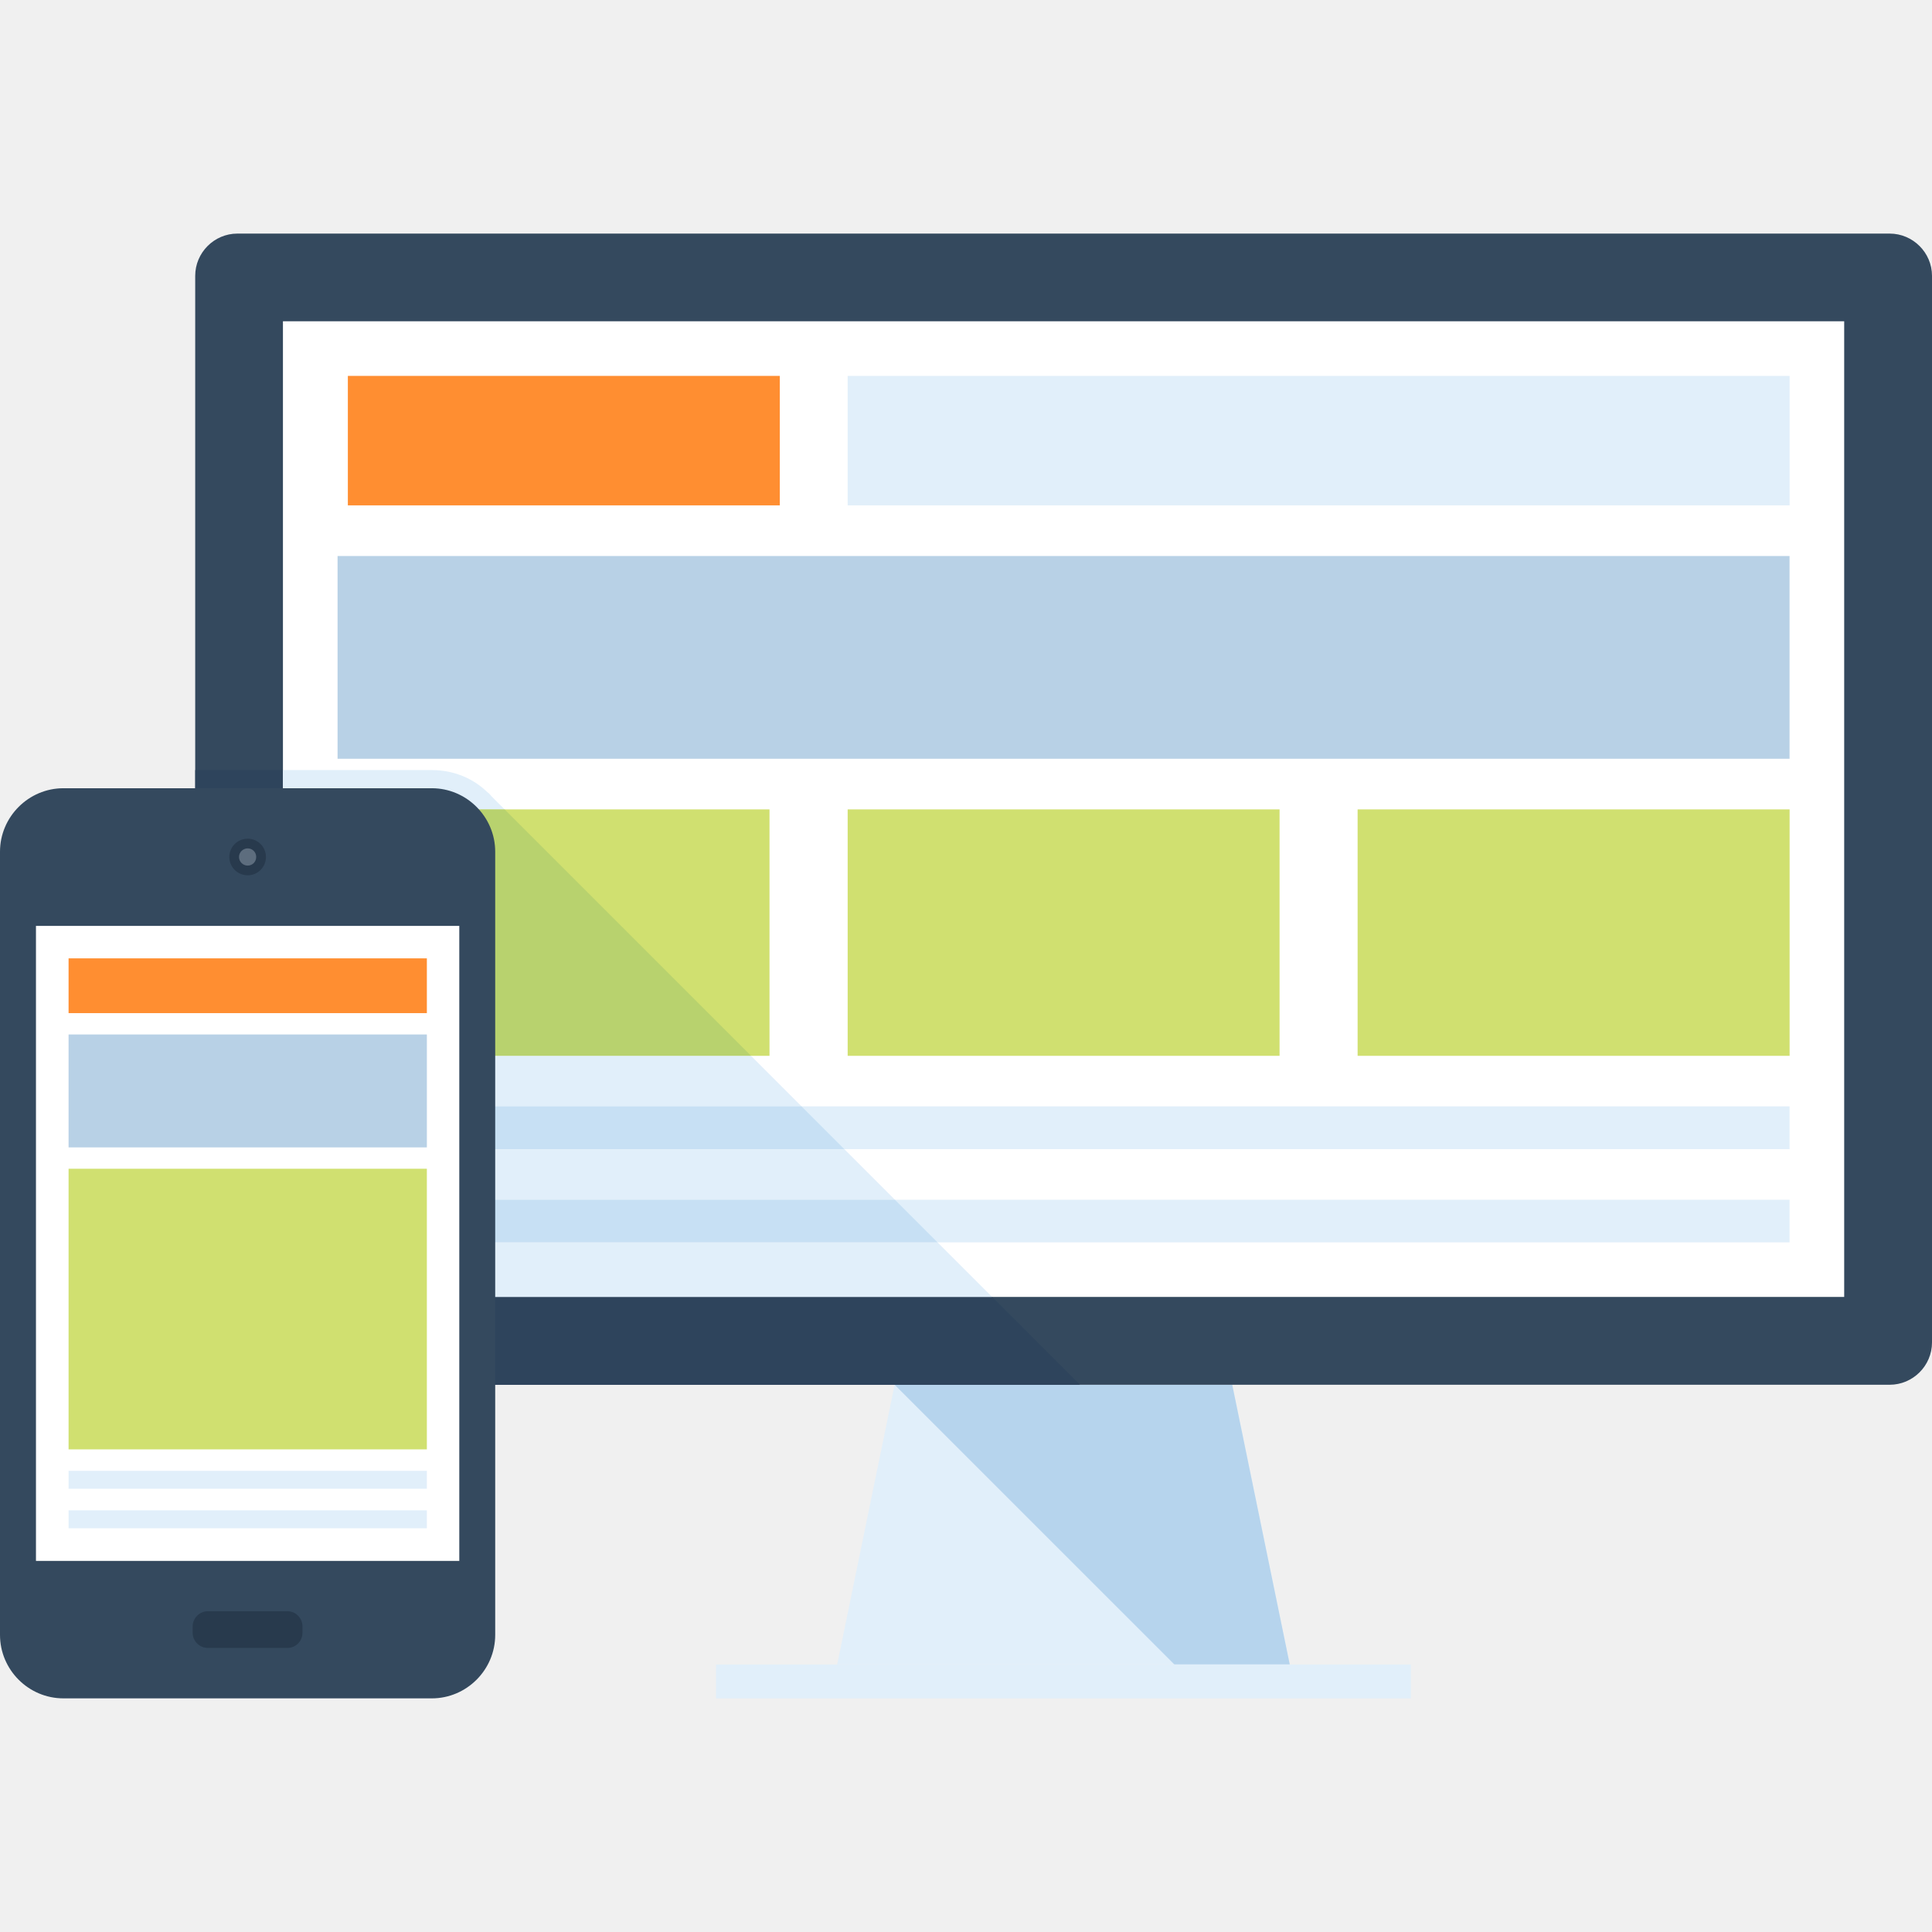
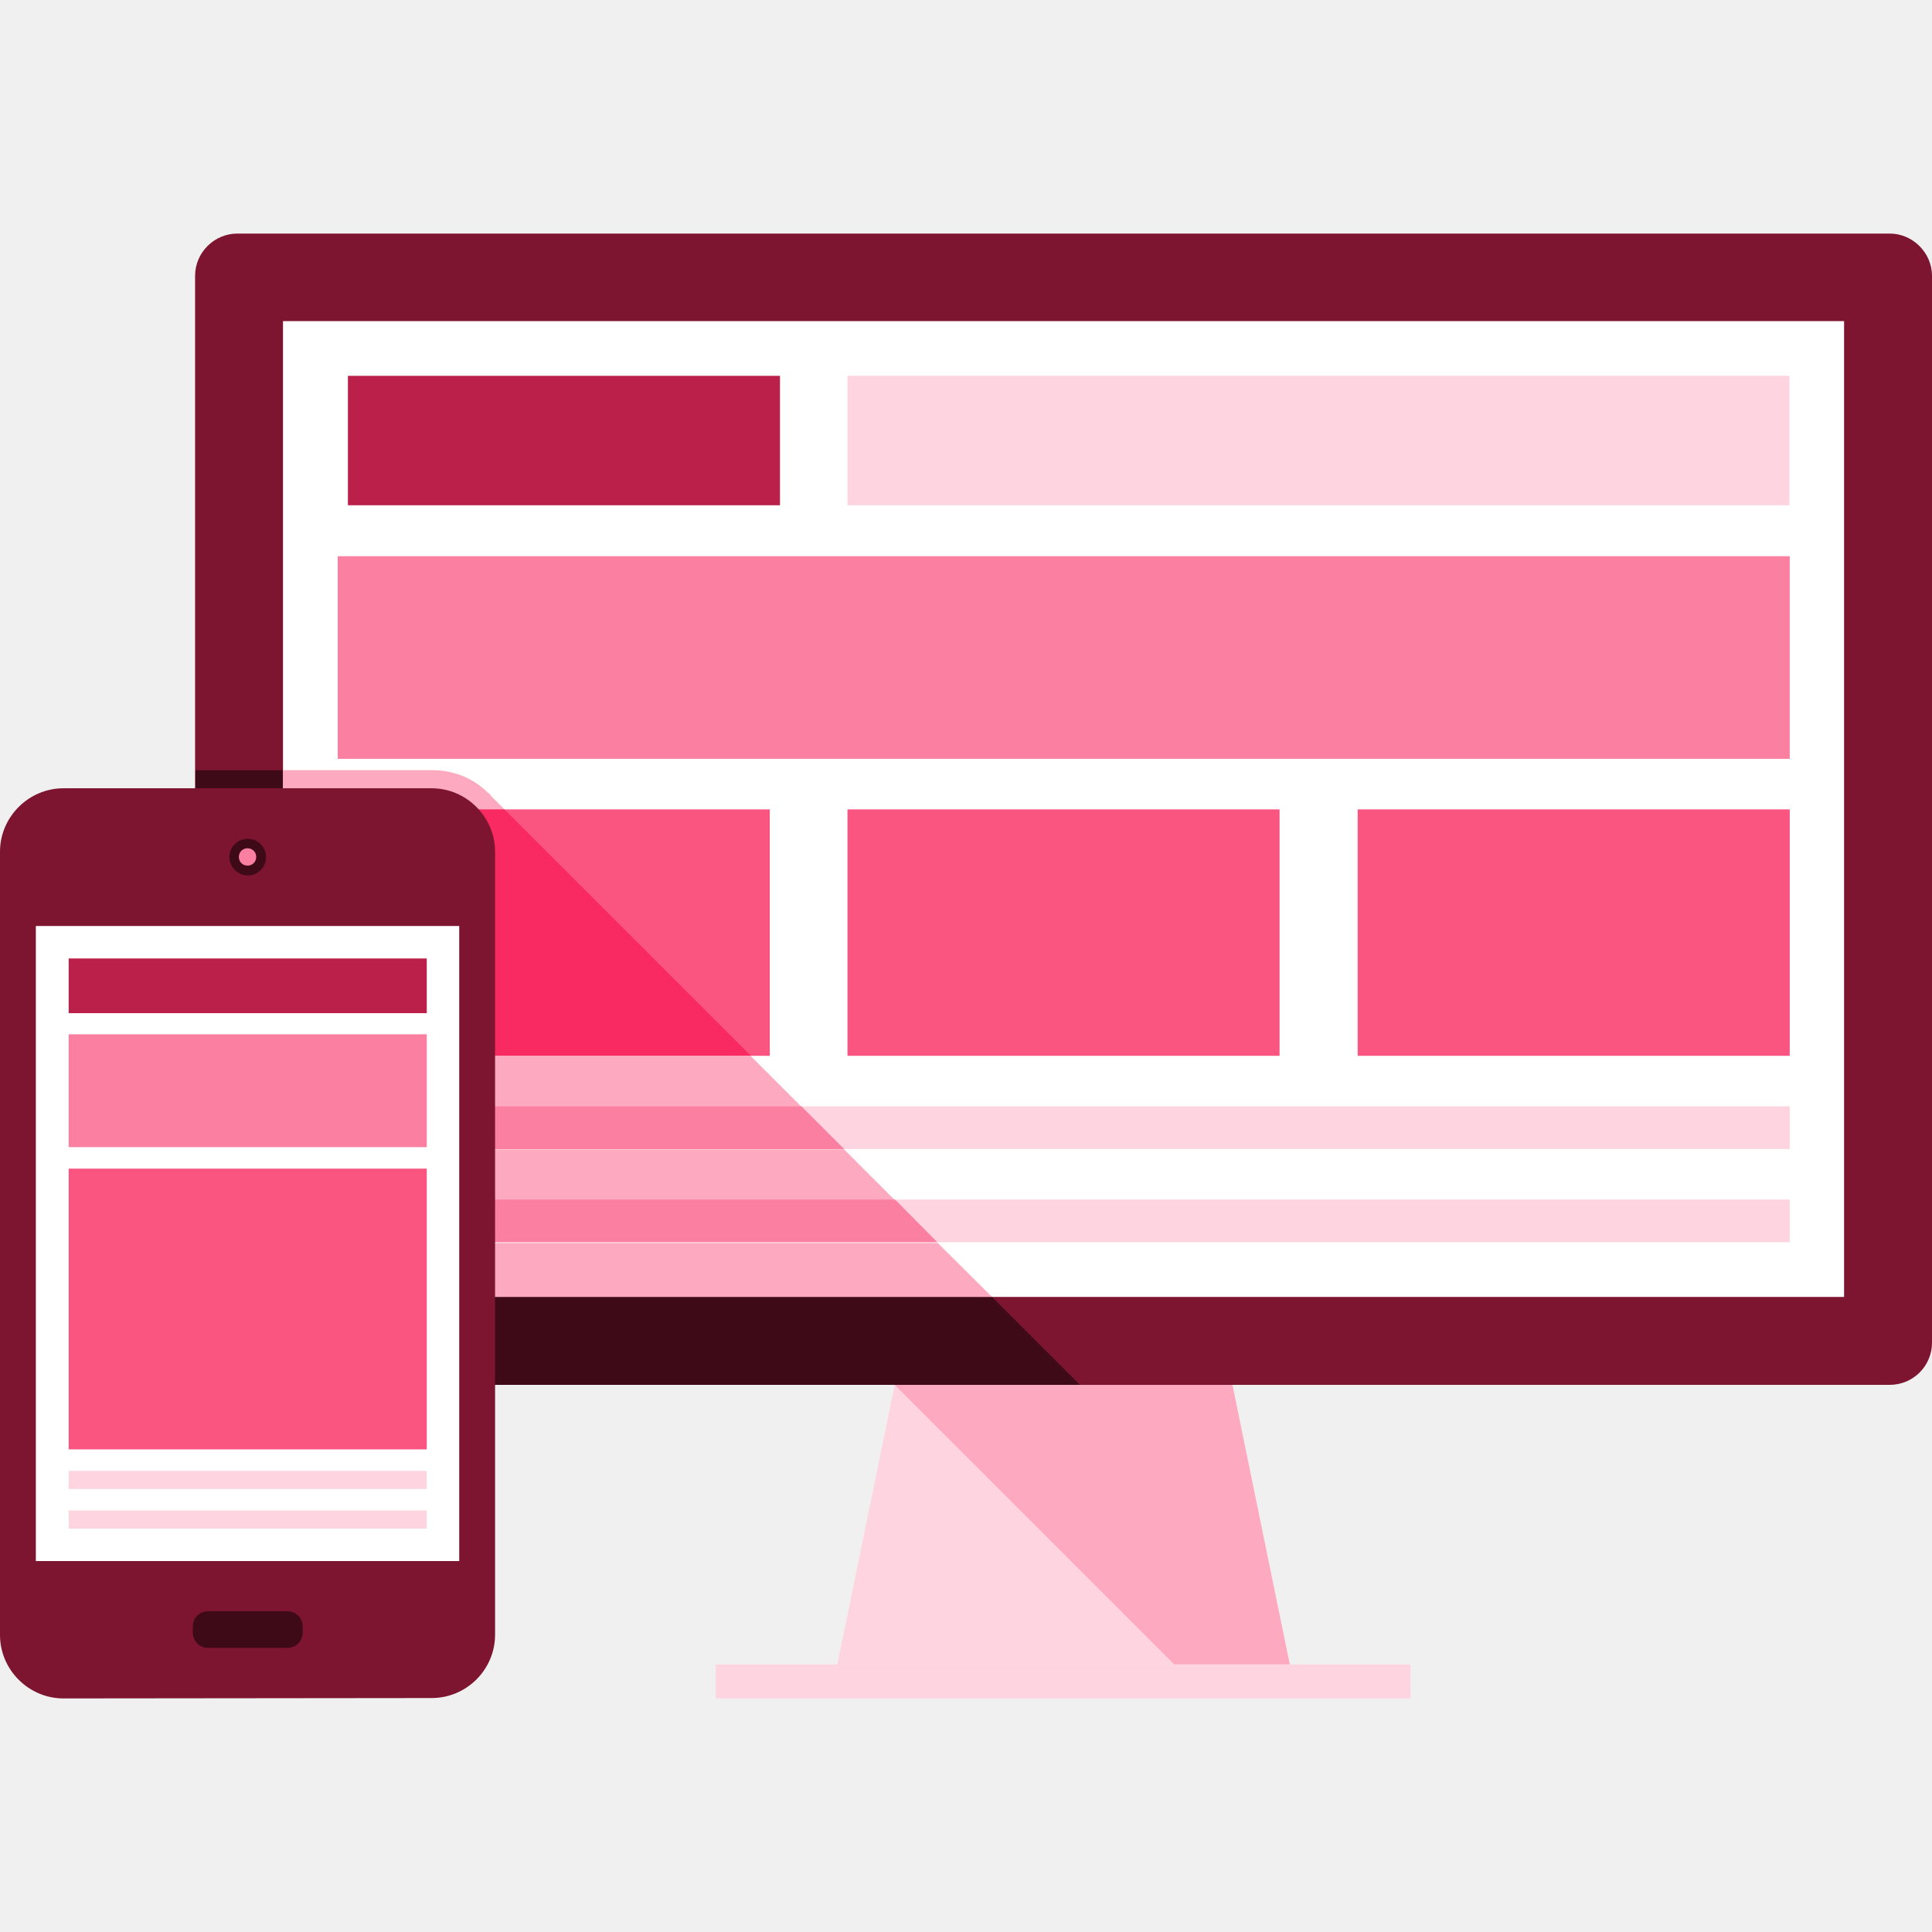
<svg xmlns="http://www.w3.org/2000/svg" version="1.1" id="Capa_1" x="0px" y="0px" viewBox="0 0 512 512" style="enable-background:new 0 0 512 512;" xml:space="preserve">
-   <polygon style="fill:#E1EFFA;" points="341.798,441.102 221.862,441.102 237.087,366.972 326.556,366.972 " />
-   <polygon style="fill:#B6D4ED;" points="341.798,441.102 326.556,366.972 237.087,366.972 311.227,441.102 " />
-   <rect x="189.747" y="441.11" style="fill:#E1EFFA;" width="184.146" height="8.986" />
-   <path style="fill:#34495E;" d="M62.904,61.905c-6.136,0-11.172,5.048-11.172,11.19V355.77c0,6.167,5.033,11.205,11.172,11.205  h437.878c6.157,0,11.218-5.038,11.218-11.205V73.094c0-6.141-5.061-11.19-11.218-11.19H62.904z" />
-   <rect x="74.982" y="85.142" style="fill:#FFFFFF;" width="413.747" height="258.56" />
-   <rect x="92.186" y="99.619" style="fill:#FF8E31;" width="114.468" height="34.307" />
+   <style type="text/css">
+ 	.st0{fill:#FED4E0;}
+ 	.st1{fill:#FDAAC0;}
+ 	.st2{fill:#7D1531;}
+ 	.st3{fill:#FFFFFF;}
+ 	.st4{fill:#BB204A;}
+ 	.st5{fill:#FA5581;}
+ 	.st6{fill:#FB7FA1;}
+ 	.st7{fill:#3E0A18;}
+ 	.st8{fill:#F92A62;}
+ </style>
+   <polygon class="st0" points="341.8,441.1 221.9,441.1 237.1,367 326.6,367 " />
+   <polygon class="st1" points="341.8,441.1 326.6,367 237.1,367 311.2,441.1 " />
+   <rect x="189.7" y="441.1" class="st0" width="184.1" height="9" />
+   <path class="st2" d="M62.9,61.9c-6.1,0-11.2,5-11.2,11.2v282.7c0,6.2,5,11.2,11.2,11.2h437.9c6.2,0,11.2-5,11.2-11.2V73.1  c0-6.1-5.1-11.2-11.2-11.2L62.9,61.9L62.9,61.9z" />
+   <rect x="75" y="85.1" class="st3" width="413.7" height="258.6" />
+   <rect x="92.2" y="99.6" class="st4" width="114.5" height="34.3" />
  <g>
-     <rect x="224.64" y="99.619" style="fill:#E1EFFA;" width="249.626" height="34.307" />
-     <rect x="89.457" y="293.193" style="fill:#E1EFFA;" width="384.794" height="11.343" />
-     <rect x="89.457" y="317.948" style="fill:#E1EFFA;" width="384.794" height="11.29" />
+     <rect x="224.6" y="99.6" class="st0" width="249.6" height="34.3" />
+     <rect x="89.5" y="293.2" class="st0" width="384.8" height="11.3" />
+     <rect x="89.5" y="317.9" class="st0" width="384.8" height="11.3" />
  </g>
  <g>
-     <rect x="89.457" y="214.499" style="fill:#D0E070;" width="114.468" height="65.306" />
-     <rect x="224.64" y="214.499" style="fill:#D0E070;" width="114.458" height="65.306" />
-     <rect x="359.782" y="214.499" style="fill:#D0E070;" width="114.481" height="65.306" />
+     <rect x="89.5" y="214.5" class="st5" width="114.5" height="65.3" />
+     <rect x="224.6" y="214.5" class="st5" width="114.5" height="65.3" />
+     <rect x="359.8" y="214.5" class="st5" width="114.5" height="65.3" />
  </g>
-   <rect x="89.457" y="147.35" style="fill:#B8D1E6;" width="384.794" height="53.727" />
-   <path style="fill:#2E445C;" d="M286.208,366.982H62.886c-6.118,0-11.139-5.066-11.139-11.233v-151.67H74.98v139.62h187.95  L286.208,366.982z" />
-   <path style="fill:#E1EFFA;" d="M262.927,343.704H74.98V204.079h39.483c5.688,0,10.898,2.15,14.723,5.88  c0.381,0.238,0.717,0.622,1.052,1.052l3.489,3.489H89.464v65.3h109.558l13.384,13.384H89.462v11.377H223.78l13.384,13.384H89.462  v11.282h158.984L262.927,343.704z" />
-   <polygon style="fill:#B8D26E;" points="199.02,279.797 89.462,279.797 89.462,214.501 133.724,214.501 " />
+   <rect x="89.5" y="147.4" class="st6" width="384.8" height="53.7" />
+   <path class="st7" d="M286.2,367H62.9c-6.1,0-11.1-5.1-11.1-11.2V204.1H75v139.6h187.9L286.2,367z" />
+   <path class="st1" d="M262.9,343.7H75V204.1h39.5c5.7,0,10.9,2.1,14.7,5.9c0.4,0.2,0.7,0.6,1.1,1.1l3.5,3.5H89.5v65.3H199l13.4,13.4  H89.5v11.4h134.3l13.4,13.4H89.5v11.3h159L262.9,343.7z" />
+   <polygon class="st8" points="199,279.8 89.5,279.8 89.5,214.5 133.7,214.5 " />
  <g>
-     <polygon style="fill:#C7E0F4;" points="223.78,304.557 89.462,304.557 89.462,293.18 212.403,293.18  " />
-     <polygon style="fill:#C7E0F4;" points="248.445,329.22 89.462,329.22 89.462,317.94 237.164,317.94  " />
+     <polygon class="st6" points="223.8,304.6 89.5,304.6 89.5,293.2 212.4,293.2  " />
+     <polygon class="st6" points="248.4,329.2 89.5,329.2 89.5,317.9 237.2,317.9  " />
  </g>
-   <path style="fill:#34495E;" d="M16.806,450.083C7.572,450.083,0,442.525,0,433.253V225.714c0-9.244,7.572-16.824,16.806-16.824  h97.623c9.226,0,16.806,7.575,16.806,16.824v207.542c0,9.267-7.58,16.829-16.806,16.829H16.806V450.083z" />
+   <path class="st2" d="M16.8,450.1c-9.2,0-16.8-7.6-16.8-16.8V225.7c0-9.2,7.6-16.8,16.8-16.8h97.6c9.2,0,16.8,7.6,16.8,16.8v207.5  c0,9.3-7.6,16.8-16.8,16.8L16.8,450.1L16.8,450.1z" />
  <g>
-     <path style="fill:#283A4D;" d="M80.161,432.708c0,2.204-1.774,4.014-4.006,4.014H55.076c-2.189,0-4.019-1.812-4.019-4.014v-1.692   c0-2.189,1.83-4.024,4.019-4.024h21.079c2.237,0,4.006,1.836,4.006,4.024C80.161,431.016,80.161,432.708,80.161,432.708z" />
-     <path style="fill:#283A4D;" d="M70.477,227.107c0,2.678-2.143,4.851-4.833,4.851c-2.716,0-4.867-2.176-4.867-4.851   c0-2.662,2.15-4.841,4.867-4.841C68.329,222.263,70.477,224.444,70.477,227.107z" />
+     <path class="st7" d="M80.2,432.7c0,2.2-1.8,4-4,4H55.1c-2.2,0-4-1.8-4-4V431c0-2.2,1.8-4,4-4h21.1c2.2,0,4,1.8,4,4   C80.2,431,80.2,432.7,80.2,432.7z" />
+     <path class="st7" d="M70.5,227.1c0,2.7-2.1,4.9-4.8,4.9c-2.7,0-4.9-2.2-4.9-4.9c0-2.7,2.2-4.8,4.9-4.8   C68.3,222.3,70.5,224.4,70.5,227.1z" />
  </g>
-   <path style="fill:#5D6D7E;" d="M67.896,227.107c0,1.267-0.986,2.281-2.255,2.281c-1.262,0-2.299-1.014-2.299-2.281  c0-1.262,1.042-2.276,2.299-2.276C66.916,224.831,67.896,225.844,67.896,227.107z" />
-   <rect x="9.531" y="245.372" style="fill:#FFFFFF;" width="112.187" height="168.284" />
-   <rect x="18.173" y="253.974" style="fill:#FF8E31;" width="94.95" height="14.513" />
+   <path class="st6" d="M67.9,227.1c0,1.3-1,2.3-2.3,2.3c-1.3,0-2.3-1-2.3-2.3c0-1.3,1-2.3,2.3-2.3C66.9,224.8,67.9,225.8,67.9,227.1z" />
+   <rect x="9.5" y="245.4" class="st3" width="112.2" height="168.3" />
+   <rect x="18.2" y="254" class="st4" width="94.9" height="14.5" />
  <g>
-     <rect x="18.173" y="389.782" style="fill:#E1EFFA;" width="94.95" height="4.756" />
-     <rect x="18.173" y="400.252" style="fill:#E1EFFA;" width="94.95" height="4.756" />
+     <rect x="18.2" y="389.8" class="st0" width="94.9" height="4.8" />
+     <rect x="18.2" y="400.3" class="st0" width="94.9" height="4.8" />
  </g>
-   <rect x="18.173" y="309.731" style="fill:#D0E070;" width="94.95" height="74.368" />
-   <rect x="18.173" y="274.147" style="fill:#B8D1E6;" width="94.95" height="29.926" />
-   <g>
- </g>
-   <g>
- </g>
-   <g>
- </g>
-   <g>
- </g>
-   <g>
- </g>
-   <g>
- </g>
-   <g>
- </g>
-   <g>
- </g>
-   <g>
- </g>
-   <g>
- </g>
-   <g>
- </g>
-   <g>
- </g>
-   <g>
- </g>
-   <g>
- </g>
-   <g>
- </g>
+   <rect x="18.2" y="309.7" class="st5" width="94.9" height="74.4" />
+   <rect x="18.2" y="274.1" class="st6" width="94.9" height="29.9" />
+   <rect x="36.1" y="586.5" class="st7" width="25.7" height="25.7" />
+   <rect x="73.9" y="586.5" class="st2" width="25.7" height="25.7" />
+   <rect x="114.3" y="586.5" class="st4" width="25.7" height="25.7" />
+   <rect x="149.4" y="586.5" class="st8" width="25.7" height="25.7" />
+   <rect x="184.6" y="586.5" class="st5" width="25.7" height="25.7" />
+   <rect x="228.2" y="586.5" class="st6" width="25.7" height="25.7" />
+   <rect x="267.5" y="586.5" class="st1" width="25.7" height="25.7" />
+   <rect x="317.6" y="586.5" class="st0" width="25.7" height="25.7" />
</svg>
